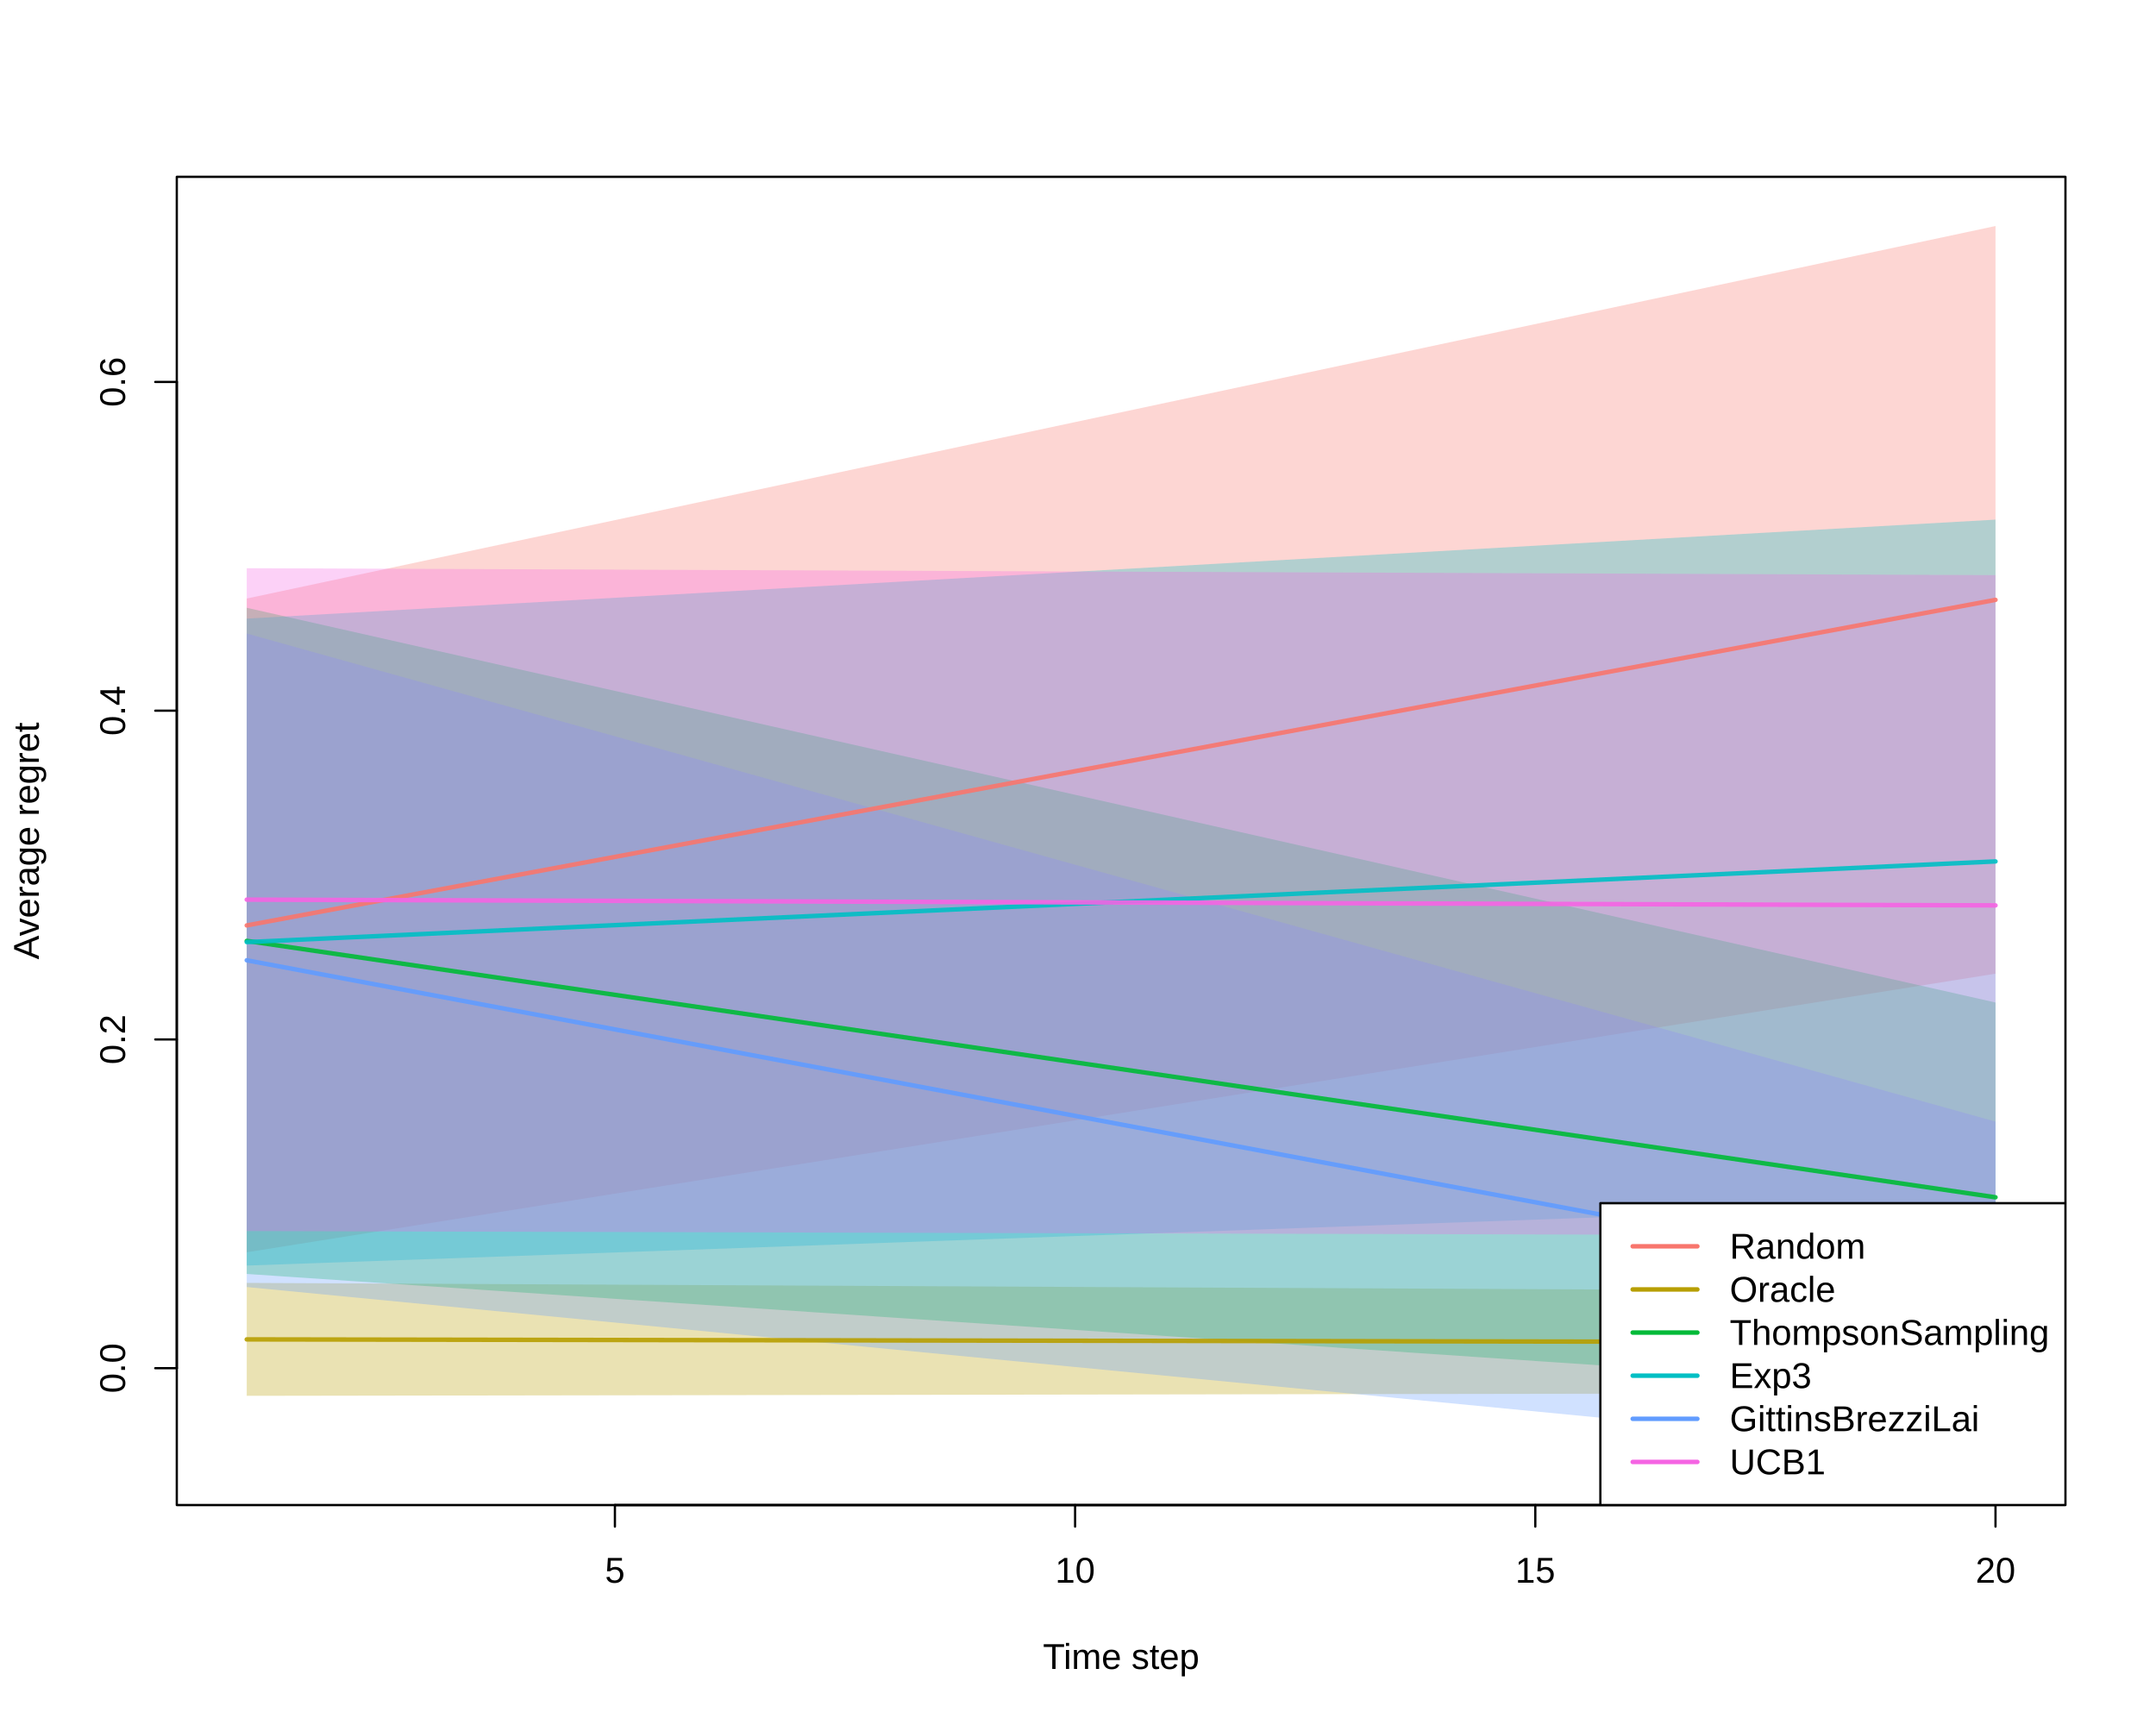
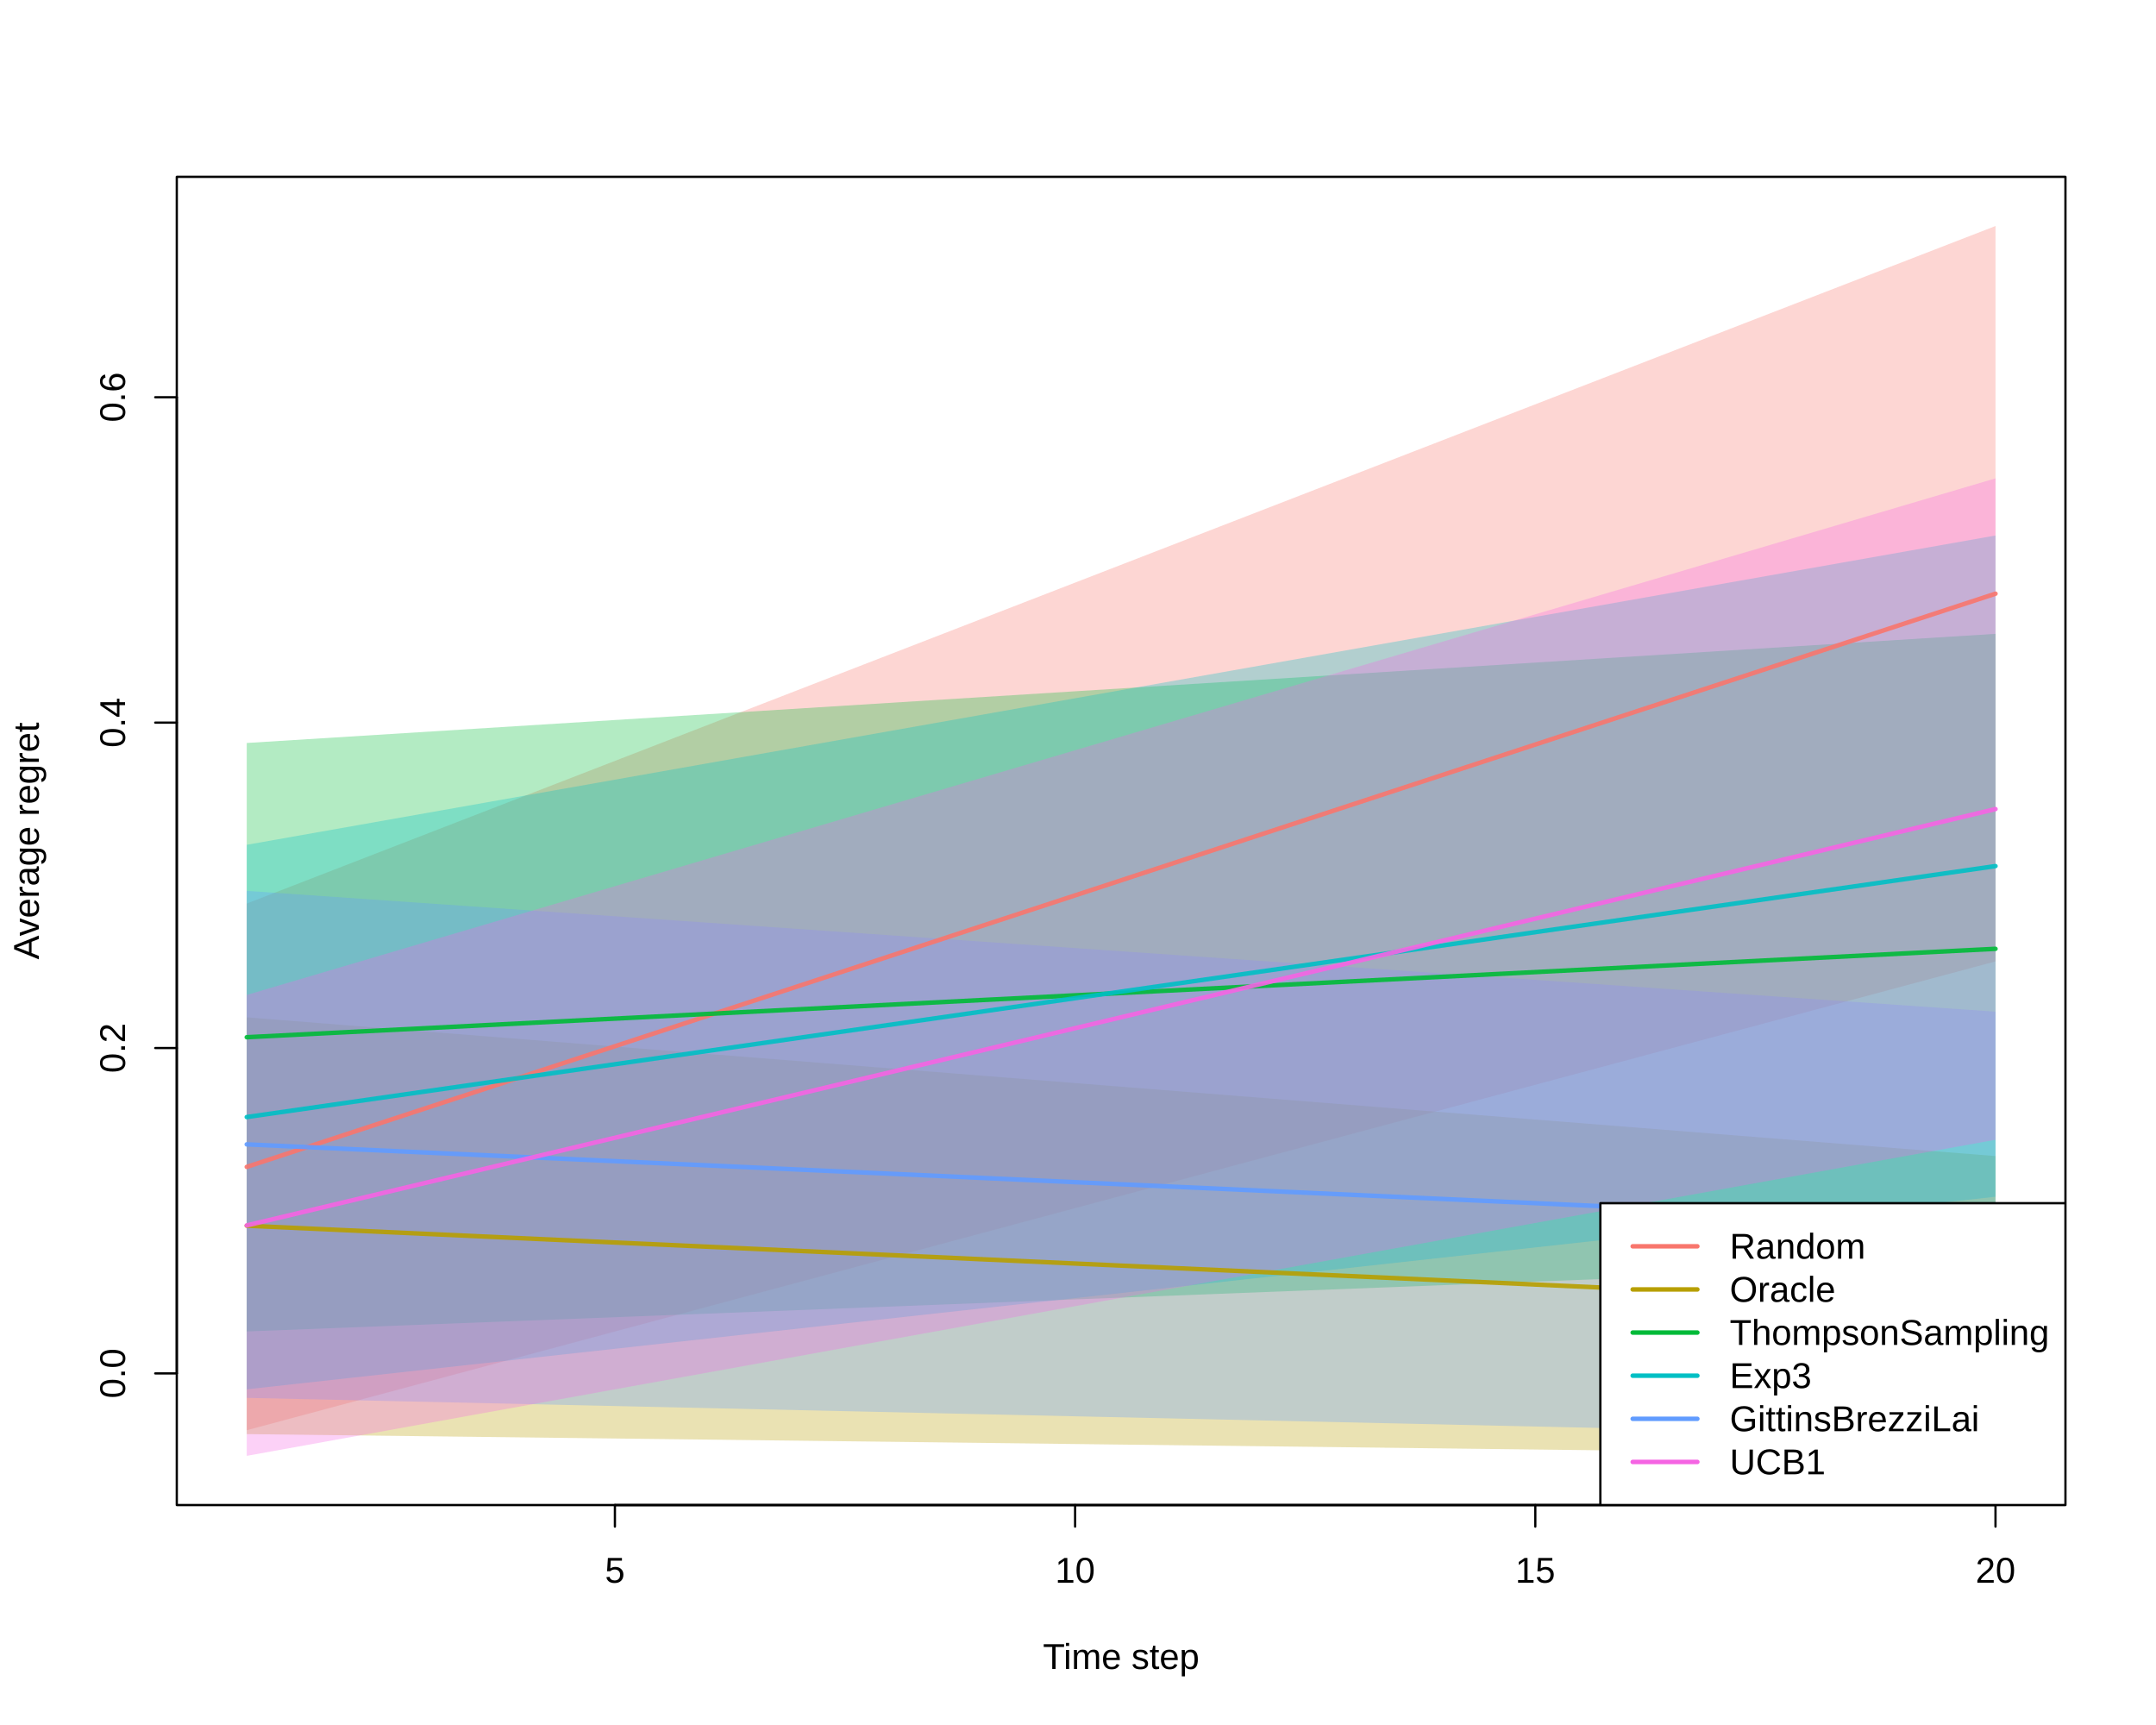
<svg xmlns="http://www.w3.org/2000/svg" viewBox="0 0 720.00 576.00">
  <defs>
    <style type="text/css">
    line, polyline, polygon, path, rect, circle {
      fill: none;
      stroke: #000000;
      stroke-linecap: round;
      stroke-linejoin: round;
      stroke-miterlimit: 10.00;
    }
  </style>
  </defs>
  <rect width="100%" height="100%" style="stroke: none; fill: #FFFFFF;" />
  <defs>
    <clipPath id="cpNTkuMDR8Njg5Ljc2fDUwMi41Nnw1OS4wNA==">
      <rect x="59.04" y="59.04" width="630.72" height="443.52" />
    </clipPath>
  </defs>
-   <polygon points="82.40,418.15 359.03,374.09 666.40,325.13 666.40,75.47 359.03,140.94 82.40,199.86 " style="stroke-width: 0.75; stroke: none; fill: #F8766D; fill-opacity: 0.30;" clip-path="url(#cpNTkuMDR8Njg5Ljc2fDUwMi41Nnw1OS4wNA==)" />
-   <polygon points="82.40,466.09 359.03,465.66 666.40,465.17 666.40,431.23 359.03,429.73 82.40,428.38 " style="stroke-width: 0.75; stroke: none; fill: #B79F00; fill-opacity: 0.30;" clip-path="url(#cpNTkuMDR8Njg5Ljc2fDUwMi41Nnw1OS4wNA==)" />
-   <polygon points="82.40,425.39 359.03,444.07 666.40,464.83 666.40,334.75 359.03,265.39 82.40,202.95 " style="stroke-width: 0.75; stroke: none; fill: #00BA38; fill-opacity: 0.30;" clip-path="url(#cpNTkuMDR8Njg5Ljc2fDUwMi41Nnw1OS4wNA==)" />
-   <polygon points="82.40,422.59 359.03,412.73 666.40,401.77 666.40,173.51 359.03,190.91 82.40,206.56 " style="stroke-width: 0.75; stroke: none; fill: #00BFC4; fill-opacity: 0.30;" clip-path="url(#cpNTkuMDR8Njg5Ljc2fDUwMi41Nnw1OS4wNA==)" />
-   <polygon points="82.40,429.76 359.03,456.46 666.40,486.13 666.40,374.52 359.03,288.74 82.40,211.54 " style="stroke-width: 0.75; stroke: none; fill: #619CFF; fill-opacity: 0.30;" clip-path="url(#cpNTkuMDR8Njg5Ljc2fDUwMi41Nnw1OS4wNA==)" />
-   <polygon points="82.40,411.07 359.03,411.80 666.40,412.61 666.40,192.04 359.03,190.82 82.40,189.73 " style="stroke-width: 0.75; stroke: none; fill: #F564E3; fill-opacity: 0.30;" clip-path="url(#cpNTkuMDR8Njg5Ljc2fDUwMi41Nnw1OS4wNA==)" />
-   <polyline points="82.40,309.01 359.03,257.51 666.40,200.30 " style="stroke-width: 1.50; stroke: #F8766D; stroke-opacity: 0.90;" clip-path="url(#cpNTkuMDR8Njg5Ljc2fDUwMi41Nnw1OS4wNA==)" />
-   <polyline points="82.40,447.24 359.03,447.69 666.40,448.20 " style="stroke-width: 1.50; stroke: #B79F00; stroke-opacity: 0.90;" clip-path="url(#cpNTkuMDR8Njg5Ljc2fDUwMi41Nnw1OS4wNA==)" />
-   <polyline points="82.40,314.17 359.03,354.73 666.40,399.79 " style="stroke-width: 1.50; stroke: #00BA38; stroke-opacity: 0.90;" clip-path="url(#cpNTkuMDR8Njg5Ljc2fDUwMi41Nnw1OS4wNA==)" />
-   <polyline points="82.40,314.58 359.03,301.82 666.40,287.64 " style="stroke-width: 1.50; stroke: #00BFC4; stroke-opacity: 0.90;" clip-path="url(#cpNTkuMDR8Njg5Ljc2fDUwMi41Nnw1OS4wNA==)" />
-   <polyline points="82.40,320.65 359.03,372.60 666.40,430.33 " style="stroke-width: 1.50; stroke: #619CFF; stroke-opacity: 0.90;" clip-path="url(#cpNTkuMDR8Njg5Ljc2fDUwMi41Nnw1OS4wNA==)" />
-   <polyline points="82.40,300.40 359.03,301.31 666.40,302.32 " style="stroke-width: 1.50; stroke: #F564E3; stroke-opacity: 0.90;" clip-path="url(#cpNTkuMDR8Njg5Ljc2fDUwMi41Nnw1OS4wNA==)" />
+   <polygon points="82.40,477.57 359.03,403.41 666.40,321.02 666.40,75.47 359.03,194.54 82.40,301.71 " style="stroke-width: 0.75; stroke: none; fill: #F8766D; fill-opacity: 0.30;" clip-path="url(#cpNTkuMDR8Njg5Ljc2fDUwMi41Nnw1OS4wNA==)" />
+   <polygon points="82.40,478.87 359.03,482.18 666.40,485.86 666.40,386.03 359.03,361.65 82.40,339.70 " style="stroke-width: 0.75; stroke: none; fill: #B79F00; fill-opacity: 0.30;" clip-path="url(#cpNTkuMDR8Njg5Ljc2fDUwMi41Nnw1OS4wNA==)" />
+   <polygon points="82.40,444.59 359.03,433.88 666.40,421.99 666.40,211.65 359.03,230.83 82.40,248.09 " style="stroke-width: 0.75; stroke: none; fill: #00BA38; fill-opacity: 0.30;" clip-path="url(#cpNTkuMDR8Njg5Ljc2fDUwMi41Nnw1OS4wNA==)" />
+   <polygon points="82.40,463.91 359.03,433.45 666.40,399.60 666.40,178.81 359.03,233.16 82.40,282.09 " style="stroke-width: 0.75; stroke: none; fill: #00BFC4; fill-opacity: 0.30;" clip-path="url(#cpNTkuMDR8Njg5Ljc2fDUwMi41Nnw1OS4wNA==)" />
+   <polygon points="82.40,466.77 359.03,472.92 666.40,479.75 666.40,337.81 359.03,316.58 82.40,297.47 " style="stroke-width: 0.75; stroke: none; fill: #619CFF; fill-opacity: 0.30;" clip-path="url(#cpNTkuMDR8Njg5Ljc2fDUwMi41Nnw1OS4wNA==)" />
+   <polygon points="82.40,486.13 359.03,436.14 666.40,380.58 666.40,159.73 359.03,250.52 82.40,332.23 " style="stroke-width: 0.75; stroke: none; fill: #F564E3; fill-opacity: 0.30;" clip-path="url(#cpNTkuMDR8Njg5Ljc2fDUwMi41Nnw1OS4wNA==)" />
+   <polyline points="82.40,389.64 359.03,298.98 666.40,198.24 " style="stroke-width: 1.50; stroke: #F8766D; stroke-opacity: 0.90;" clip-path="url(#cpNTkuMDR8Njg5Ljc2fDUwMi41Nnw1OS4wNA==)" />
+   <polyline points="82.40,409.28 359.03,421.91 666.40,435.95 " style="stroke-width: 1.50; stroke: #B79F00; stroke-opacity: 0.90;" clip-path="url(#cpNTkuMDR8Njg5Ljc2fDUwMi41Nnw1OS4wNA==)" />
+   <polyline points="82.40,346.34 359.03,332.35 666.40,316.82 " style="stroke-width: 1.50; stroke: #00BA38; stroke-opacity: 0.90;" clip-path="url(#cpNTkuMDR8Njg5Ljc2fDUwMi41Nnw1OS4wNA==)" />
+   <polyline points="82.40,373.00 359.03,333.31 666.40,289.20 " style="stroke-width: 1.50; stroke: #00BFC4; stroke-opacity: 0.90;" clip-path="url(#cpNTkuMDR8Njg5Ljc2fDUwMi41Nnw1OS4wNA==)" />
+   <polyline points="82.40,382.12 359.03,394.75 666.40,408.78 " style="stroke-width: 1.50; stroke: #619CFF; stroke-opacity: 0.90;" clip-path="url(#cpNTkuMDR8Njg5Ljc2fDUwMi41Nnw1OS4wNA==)" />
+   <polyline points="82.40,409.18 359.03,343.33 666.40,270.16 " style="stroke-width: 1.50; stroke: #F564E3; stroke-opacity: 0.90;" clip-path="url(#cpNTkuMDR8Njg5Ljc2fDUwMi41Nnw1OS4wNA==)" />
  <defs>
    <clipPath id="cpMC4wMHw3MjAuMDB8NTc2LjAwfDAuMDA=">
      <rect x="0.00" y="0.00" width="720.00" height="576.00" />
    </clipPath>
  </defs>
  <line x1="205.35" y1="502.56" x2="666.40" y2="502.56" style="stroke-width: 0.75;" clip-path="url(#cpMC4wMHw3MjAuMDB8NTc2LjAwfDAuMDA=)" />
  <line x1="205.35" y1="502.56" x2="205.35" y2="509.76" style="stroke-width: 0.75;" clip-path="url(#cpMC4wMHw3MjAuMDB8NTc2LjAwfDAuMDA=)" />
  <line x1="359.03" y1="502.56" x2="359.03" y2="509.76" style="stroke-width: 0.75;" clip-path="url(#cpMC4wMHw3MjAuMDB8NTc2LjAwfDAuMDA=)" />
  <line x1="512.72" y1="502.56" x2="512.72" y2="509.76" style="stroke-width: 0.75;" clip-path="url(#cpMC4wMHw3MjAuMDB8NTc2LjAwfDAuMDA=)" />
  <line x1="666.40" y1="502.56" x2="666.40" y2="509.76" style="stroke-width: 0.75;" clip-path="url(#cpMC4wMHw3MjAuMDB8NTc2LjAwfDAuMDA=)" />
  <g clip-path="url(#cpMC4wMHw3MjAuMDB8NTc2LjAwfDAuMDA=)">
    <text x="202.01" y="528.48" style="font-size: 12.00px; font-family: Liberation Sans;" textLength="6.67px" lengthAdjust="spacingAndGlyphs">5</text>
  </g>
  <g clip-path="url(#cpMC4wMHw3MjAuMDB8NTc2LjAwfDAuMDA=)">
    <text x="352.36" y="528.48" style="font-size: 12.00px; font-family: Liberation Sans;" textLength="13.34px" lengthAdjust="spacingAndGlyphs">10</text>
  </g>
  <g clip-path="url(#cpMC4wMHw3MjAuMDB8NTc2LjAwfDAuMDA=)">
    <text x="506.04" y="528.48" style="font-size: 12.00px; font-family: Liberation Sans;" textLength="13.34px" lengthAdjust="spacingAndGlyphs">15</text>
  </g>
  <g clip-path="url(#cpMC4wMHw3MjAuMDB8NTc2LjAwfDAuMDA=)">
    <text x="659.73" y="528.48" style="font-size: 12.00px; font-family: Liberation Sans;" textLength="13.34px" lengthAdjust="spacingAndGlyphs">20</text>
  </g>
-   <line x1="59.04" y1="456.86" x2="59.04" y2="127.54" style="stroke-width: 0.75;" clip-path="url(#cpMC4wMHw3MjAuMDB8NTc2LjAwfDAuMDA=)" />
-   <line x1="59.04" y1="456.86" x2="51.84" y2="456.86" style="stroke-width: 0.75;" clip-path="url(#cpMC4wMHw3MjAuMDB8NTc2LjAwfDAuMDA=)" />
-   <line x1="59.04" y1="347.08" x2="51.84" y2="347.08" style="stroke-width: 0.75;" clip-path="url(#cpMC4wMHw3MjAuMDB8NTc2LjAwfDAuMDA=)" />
-   <line x1="59.04" y1="237.31" x2="51.84" y2="237.31" style="stroke-width: 0.75;" clip-path="url(#cpMC4wMHw3MjAuMDB8NTc2LjAwfDAuMDA=)" />
-   <line x1="59.04" y1="127.54" x2="51.84" y2="127.54" style="stroke-width: 0.75;" clip-path="url(#cpMC4wMHw3MjAuMDB8NTc2LjAwfDAuMDA=)" />
+   <line x1="59.04" y1="458.60" x2="59.04" y2="132.64" style="stroke-width: 0.75;" clip-path="url(#cpMC4wMHw3MjAuMDB8NTc2LjAwfDAuMDA=)" />
+   <line x1="59.04" y1="458.60" x2="51.84" y2="458.60" style="stroke-width: 0.75;" clip-path="url(#cpMC4wMHw3MjAuMDB8NTc2LjAwfDAuMDA=)" />
+   <line x1="59.04" y1="349.95" x2="51.84" y2="349.95" style="stroke-width: 0.75;" clip-path="url(#cpMC4wMHw3MjAuMDB8NTc2LjAwfDAuMDA=)" />
+   <line x1="59.04" y1="241.29" x2="51.84" y2="241.29" style="stroke-width: 0.75;" clip-path="url(#cpMC4wMHw3MjAuMDB8NTc2LjAwfDAuMDA=)" />
+   <line x1="59.04" y1="132.64" x2="51.84" y2="132.64" style="stroke-width: 0.75;" clip-path="url(#cpMC4wMHw3MjAuMDB8NTc2LjAwfDAuMDA=)" />
  <g clip-path="url(#cpMC4wMHw3MjAuMDB8NTc2LjAwfDAuMDA=)">
-     <text transform="translate(41.76,465.19) rotate(-90)" style="font-size: 12.00px; font-family: Liberation Sans;" textLength="16.67px" lengthAdjust="spacingAndGlyphs">0.0</text>
+     <text transform="translate(41.76,466.93) rotate(-90)" style="font-size: 12.00px; font-family: Liberation Sans;" textLength="16.67px" lengthAdjust="spacingAndGlyphs">0.0</text>
  </g>
  <g clip-path="url(#cpMC4wMHw3MjAuMDB8NTc2LjAwfDAuMDA=)">
-     <text transform="translate(41.76,355.42) rotate(-90)" style="font-size: 12.00px; font-family: Liberation Sans;" textLength="16.67px" lengthAdjust="spacingAndGlyphs">0.2</text>
+     <text transform="translate(41.76,358.28) rotate(-90)" style="font-size: 12.00px; font-family: Liberation Sans;" textLength="16.67px" lengthAdjust="spacingAndGlyphs">0.2</text>
  </g>
  <g clip-path="url(#cpMC4wMHw3MjAuMDB8NTc2LjAwfDAuMDA=)">
-     <text transform="translate(41.76,245.65) rotate(-90)" style="font-size: 12.00px; font-family: Liberation Sans;" textLength="16.67px" lengthAdjust="spacingAndGlyphs">0.4</text>
+     <text transform="translate(41.76,249.63) rotate(-90)" style="font-size: 12.00px; font-family: Liberation Sans;" textLength="16.67px" lengthAdjust="spacingAndGlyphs">0.4</text>
  </g>
  <g clip-path="url(#cpMC4wMHw3MjAuMDB8NTc2LjAwfDAuMDA=)">
-     <text transform="translate(41.76,135.87) rotate(-90)" style="font-size: 12.00px; font-family: Liberation Sans;" textLength="16.67px" lengthAdjust="spacingAndGlyphs">0.6</text>
+     <text transform="translate(41.76,140.97) rotate(-90)" style="font-size: 12.00px; font-family: Liberation Sans;" textLength="16.67px" lengthAdjust="spacingAndGlyphs">0.6</text>
  </g>
  <g clip-path="url(#cpMC4wMHw3MjAuMDB8NTc2LjAwfDAuMDA=)">
    <text x="348.29" y="557.28" style="font-size: 12.00px; font-family: Liberation Sans;" textLength="52.22px" lengthAdjust="spacingAndGlyphs">Time step</text>
  </g>
  <g clip-path="url(#cpMC4wMHw3MjAuMDB8NTc2LjAwfDAuMDA=)">
    <text transform="translate(12.96,320.37) rotate(-90)" style="font-size: 12.00px; font-family: Liberation Sans;" textLength="79.14px" lengthAdjust="spacingAndGlyphs">Average regret</text>
  </g>
  <polyline points="59.04,502.56 689.76,502.56 689.76,59.04 59.04,59.04 59.04,502.56 " style="stroke-width: 0.75;" clip-path="url(#cpMC4wMHw3MjAuMDB8NTc2LjAwfDAuMDA=)" />
  <defs>
    <clipPath id="cpNTkuMDR8Njg5Ljc2fDUwMi41Nnw1OS4wNA==">
      <rect x="59.04" y="59.04" width="630.72" height="443.52" />
    </clipPath>
  </defs>
  <rect x="534.44" y="401.76" width="155.32" height="100.80" style="stroke-width: 0.75; fill: #FFFFFF;" clip-path="url(#cpNTkuMDR8Njg5Ljc2fDUwMi41Nnw1OS4wNA==)" />
  <line x1="545.24" y1="416.16" x2="566.84" y2="416.16" style="stroke-width: 1.50; stroke: #F8766D;" clip-path="url(#cpNTkuMDR8Njg5Ljc2fDUwMi41Nnw1OS4wNA==)" />
  <line x1="545.24" y1="430.56" x2="566.84" y2="430.56" style="stroke-width: 1.50; stroke: #B79F00;" clip-path="url(#cpNTkuMDR8Njg5Ljc2fDUwMi41Nnw1OS4wNA==)" />
  <line x1="545.24" y1="444.96" x2="566.84" y2="444.96" style="stroke-width: 1.50; stroke: #00BA38;" clip-path="url(#cpNTkuMDR8Njg5Ljc2fDUwMi41Nnw1OS4wNA==)" />
  <line x1="545.24" y1="459.36" x2="566.84" y2="459.36" style="stroke-width: 1.50; stroke: #00BFC4;" clip-path="url(#cpNTkuMDR8Njg5Ljc2fDUwMi41Nnw1OS4wNA==)" />
  <line x1="545.24" y1="473.76" x2="566.84" y2="473.76" style="stroke-width: 1.50; stroke: #619CFF;" clip-path="url(#cpNTkuMDR8Njg5Ljc2fDUwMi41Nnw1OS4wNA==)" />
  <line x1="545.24" y1="488.16" x2="566.84" y2="488.16" style="stroke-width: 1.50; stroke: #F564E3;" clip-path="url(#cpNTkuMDR8Njg5Ljc2fDUwMi41Nnw1OS4wNA==)" />
  <g clip-path="url(#cpNTkuMDR8Njg5Ljc2fDUwMi41Nnw1OS4wNA==)">
    <text x="577.64" y="420.29" style="font-size: 12.00px; font-family: Liberation Sans;" textLength="45.36px" lengthAdjust="spacingAndGlyphs">Random</text>
  </g>
  <g clip-path="url(#cpNTkuMDR8Njg5Ljc2fDUwMi41Nnw1OS4wNA==)">
    <text x="577.64" y="434.69" style="font-size: 12.00px; font-family: Liberation Sans;" textLength="35.34px" lengthAdjust="spacingAndGlyphs">Oracle</text>
  </g>
  <g clip-path="url(#cpNTkuMDR8Njg5Ljc2fDUwMi41Nnw1OS4wNA==)">
    <text x="577.64" y="449.09" style="font-size: 12.00px; font-family: Liberation Sans;" textLength="106.72px" lengthAdjust="spacingAndGlyphs">ThompsonSampling</text>
  </g>
  <g clip-path="url(#cpNTkuMDR8Njg5Ljc2fDUwMi41Nnw1OS4wNA==)">
    <text x="577.64" y="463.49" style="font-size: 12.00px; font-family: Liberation Sans;" textLength="27.34px" lengthAdjust="spacingAndGlyphs">Exp3</text>
  </g>
  <g clip-path="url(#cpNTkuMDR8Njg5Ljc2fDUwMi41Nnw1OS4wNA==)">
-     <text x="577.64" y="477.88" style="font-size: 12.00px; font-family: Liberation Sans;" textLength="83.36px" lengthAdjust="spacingAndGlyphs">GittinsBrezziLai</text>
+     <text x="577.64" y="477.89" style="font-size: 12.00px; font-family: Liberation Sans;" textLength="83.36px" lengthAdjust="spacingAndGlyphs">GittinsBrezziLai</text>
  </g>
  <g clip-path="url(#cpNTkuMDR8Njg5Ljc2fDUwMi41Nnw1OS4wNA==)">
    <text x="577.64" y="492.29" style="font-size: 12.00px; font-family: Liberation Sans;" textLength="32.02px" lengthAdjust="spacingAndGlyphs">UCB1</text>
  </g>
</svg>
